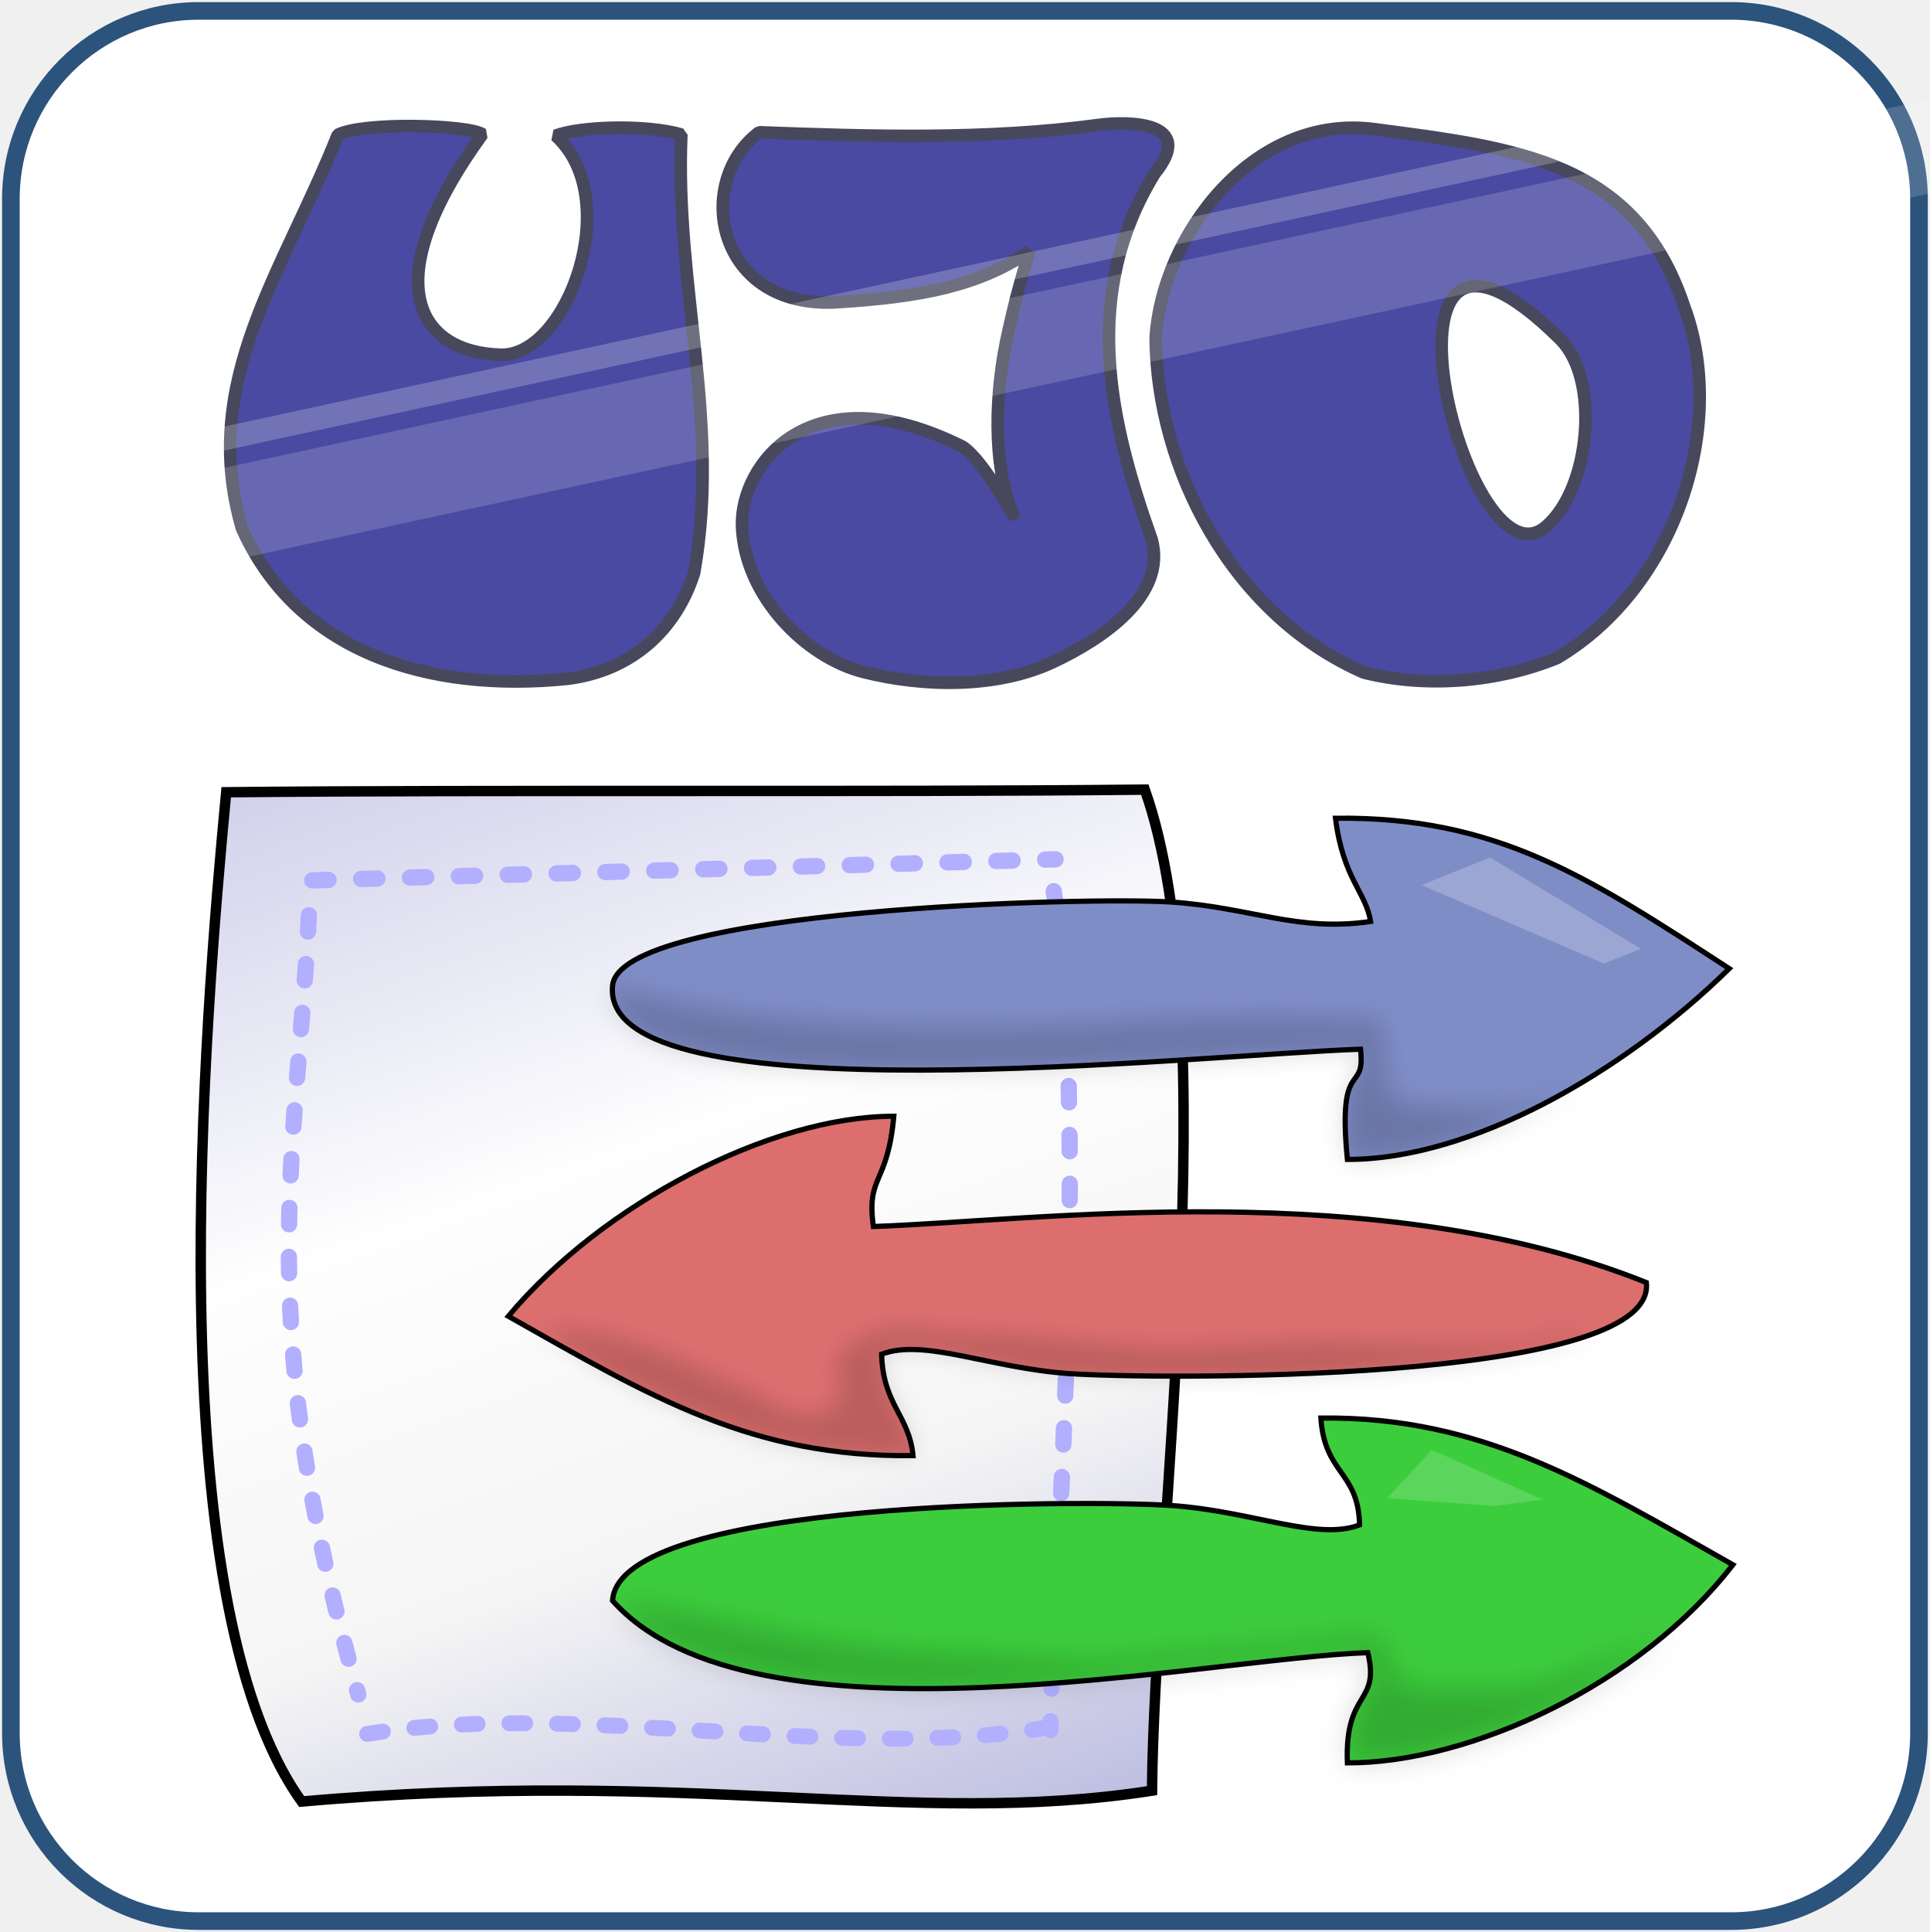
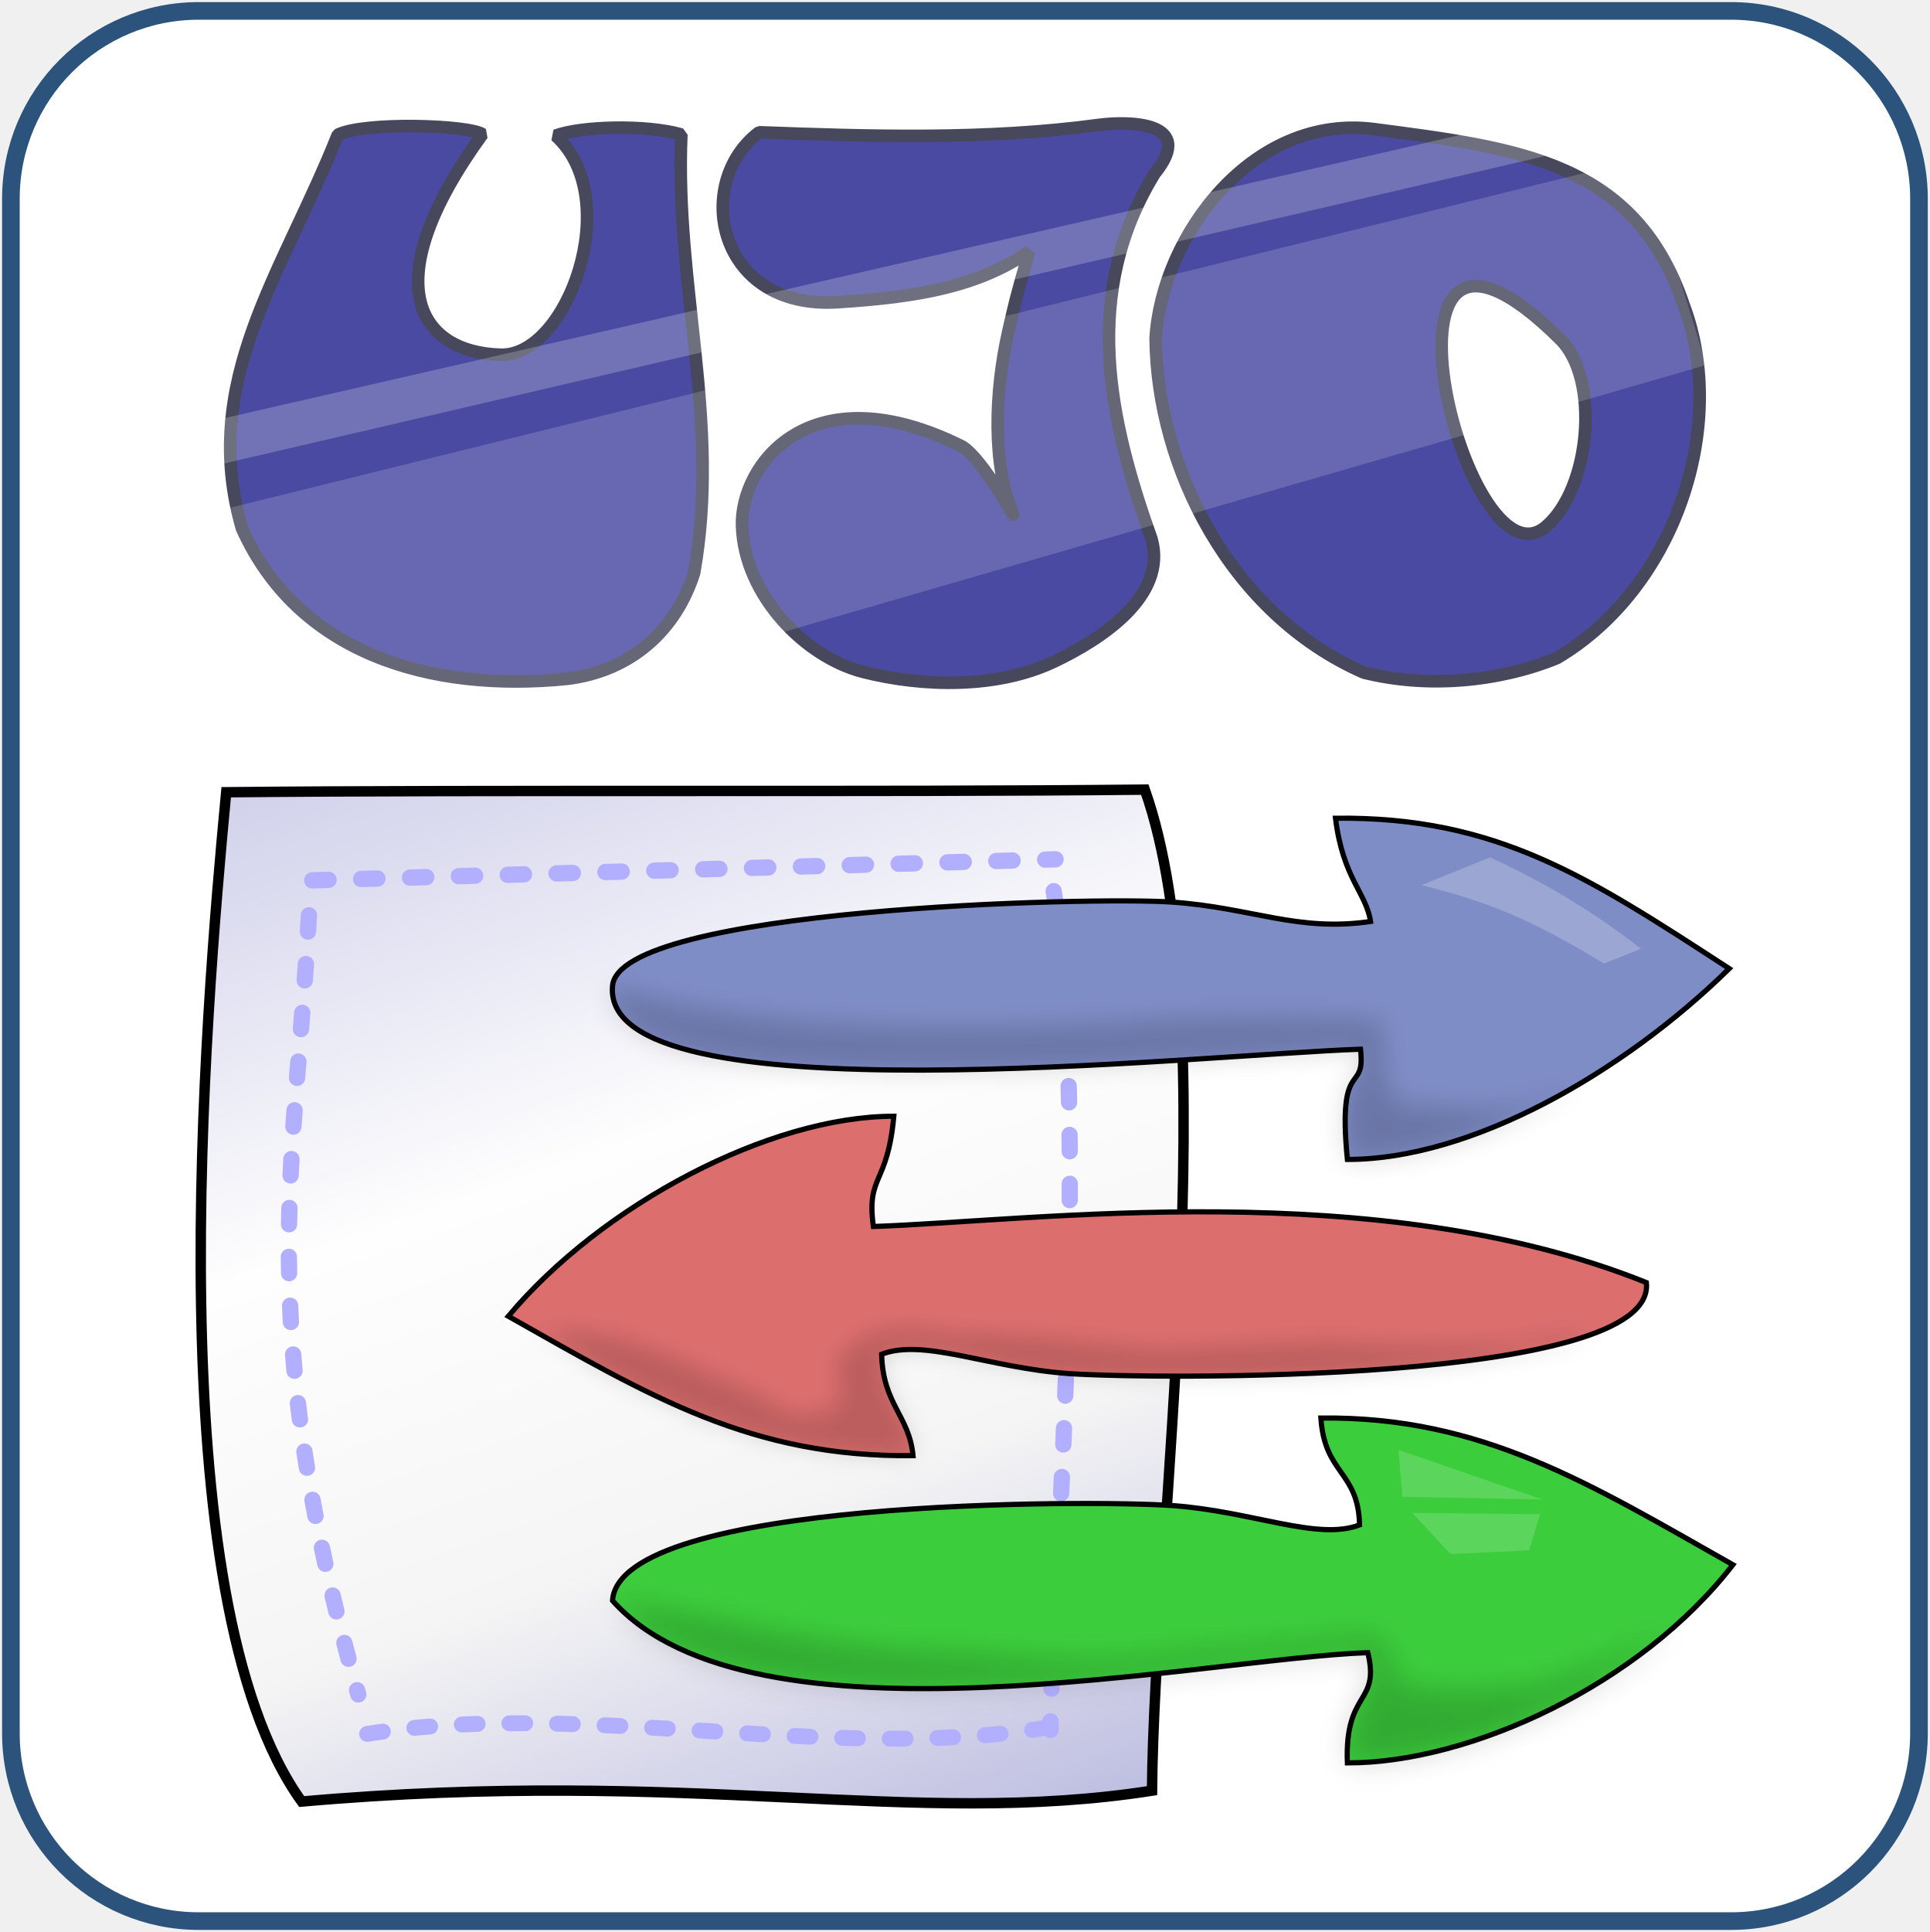
<svg xmlns="http://www.w3.org/2000/svg" xmlns:xlink="http://www.w3.org/1999/xlink" width="185.483" height="185.644" id="svg2" version="1.0">
  <defs id="defs3">
    <linearGradient id="linearGradient3172">
      <stop style="stop-color:#ffffff;stop-opacity:0;" offset="0" id="stop3174" />
      <stop style="stop-color:#ffffff;stop-opacity:1;" offset="0.476" id="stop3184" />
      <stop id="stop3180" offset="1" style="stop-color:#ffffff;stop-opacity:0;" />
    </linearGradient>
    <linearGradient id="linearGradient37949">
      <stop style="stop-color:#b2b2de;stop-opacity:1;" offset="0" id="stop37951" />
      <stop id="stop37957" offset="0.5" style="stop-color:#fefefe;stop-opacity:1;" />
      <stop style="stop-color:#f5f5f5;stop-opacity:1;" offset="0.75" id="stop37959" />
      <stop style="stop-color:#bebee2;stop-opacity:1;" offset="1" id="stop37953" />
    </linearGradient>
    <linearGradient xlink:href="#linearGradient37949" id="linearGradient37955" x1="828.466" y1="518.644" x2="877.829" y2="660.054" gradientUnits="userSpaceOnUse" />
    <linearGradient xlink:href="#linearGradient37949" id="linearGradient39073" gradientUnits="userSpaceOnUse" x1="828.466" y1="518.644" x2="877.829" y2="660.054" />
    <linearGradient xlink:href="#linearGradient37949" id="linearGradient39079" gradientUnits="userSpaceOnUse" x1="828.466" y1="518.644" x2="877.829" y2="660.054" gradientTransform="translate(16.44531,-9.649638)" />
    <linearGradient xlink:href="#linearGradient37949" id="linearGradient21873" gradientUnits="userSpaceOnUse" gradientTransform="translate(-213.0016,-245.5297)" x1="828.466" y1="518.644" x2="877.829" y2="660.054" />
    <linearGradient xlink:href="#linearGradient37949" id="linearGradient24840" gradientUnits="userSpaceOnUse" gradientTransform="translate(266.3189,-23.6718)" x1="828.466" y1="518.644" x2="877.829" y2="660.054" />
    <filter x="-0.026" width="1.053" y="-0.175" height="1.349" id="filter14809">
      <feGaussianBlur stdDeviation="1.325" id="feGaussianBlur14811" />
    </filter>
    <filter x="-0.02" width="1.04" y="-0.166" height="1.331" id="filter16358">
      <feGaussianBlur stdDeviation="1.012" id="feGaussianBlur16360" />
    </filter>
    <filter x="-0.025" width="1.051" y="-0.112" height="1.223" id="filter18741">
      <feGaussianBlur stdDeviation="1.174" id="feGaussianBlur18743" />
    </filter>
  </defs>
  <g id="layer1" transform="translate(-817.5412,-466.8574)">
    <rect style="fill:#ffffff;fill-opacity:1;fill-rule:nonzero;stroke:#2b537c;stroke-width:1.694;stroke-linecap:round;stroke-linejoin:round;stroke-miterlimit:4;stroke-dasharray:none;stroke-dashoffset:0;stroke-opacity:1" id="rect39059" width="183.389" height="183.549" x="818.588" y="467.905" ry="18.052" />
    <path style="fill:url(#linearGradient39079);fill-opacity:1;fill-rule:evenodd;stroke:#000000;stroke-width:1px;stroke-linecap:butt;stroke-linejoin:miter;stroke-opacity:1" d="M 839.282,542.984 C 864.252,542.726 902.568,542.996 927.57,542.732 C 935.431,564.956 928.456,614.796 928.264,638.921 C 905.332,642.513 883.941,636.663 846.538,639.968 C 832.471,620.443 837.245,564.459 839.282,542.984 z " id="path39063" />
    <path id="path19722" d="M 918.814,552.49 C 922.553,576.211 918.323,626.206 918.511,633.081" style="fill:none;fill-opacity:1;fill-rule:nonzero;stroke:#b2afff;stroke-width:1.566;stroke-linecap:round;stroke-linejoin:bevel;stroke-miterlimit:4;stroke-dasharray:1.566, 3.132;stroke-dashoffset:0;stroke-opacity:1" />
    <path style="fill:none;fill-opacity:1;fill-rule:nonzero;stroke:#b2afff;stroke-width:1.525;stroke-linecap:round;stroke-linejoin:bevel;stroke-miterlimit:4;stroke-dasharray:1.525, 3.049;stroke-dashoffset:0;stroke-opacity:1" d="M 852.827,633.468 C 874.471,629.996 899.866,636.818 920.902,632.353" id="path19716" />
    <path style="opacity:1;fill:none;fill-opacity:1;fill-rule:nonzero;stroke:#b2afff;stroke-width:1.566;stroke-linecap:round;stroke-linejoin:bevel;stroke-miterlimit:4;stroke-dasharray:1.566, 3.132;stroke-dashoffset:0;stroke-opacity:1" d="M 847.552,551.448 L 918.989,549.428" id="path18745" />
    <path style="fill:#7f8dc7;fill-opacity:1;fill-rule:evenodd;stroke:#000000;stroke-width:0.5;stroke-linecap:butt;stroke-linejoin:miter;stroke-miterlimit:4;stroke-dasharray:none;stroke-opacity:1" d="M 947.041,578.267 C 958.913,578.281 973.472,570.004 983.74,559.929 C 970.177,551.111 961.412,545.307 945.898,545.48 C 946.616,551.275 948.843,552.614 949.267,555.401 C 942.242,556.43 937.876,554.078 930.196,553.539 C 922.516,553 876.985,554.146 876.411,561.607 C 875.298,574.522 932.661,568.205 948.302,567.674 C 948.812,572.147 946.065,568.244 947.041,578.267 z " id="path39065" />
    <path style="fill:#3ccd3c;fill-opacity:1;fill-rule:evenodd;stroke:#000000;stroke-width:0.5;stroke-linecap:butt;stroke-linejoin:miter;stroke-miterlimit:4;stroke-dasharray:none;stroke-opacity:1" d="M 947.041,636.252 C 958.913,636.267 975.229,628.692 984.091,617.212 C 970.353,609.448 960.006,602.941 944.492,603.115 C 944.859,608.558 948.094,608.194 948.212,613.386 C 944.175,614.943 937.876,612.064 930.196,611.525 C 922.516,610.986 877.083,610.853 876.411,620.659 C 889.808,635.712 933.364,626.191 949.004,625.659 C 950.218,630.66 946.768,629.217 947.041,636.252 z " id="path39067" />
    <path style="fill:#dc6e6e;fill-opacity:1;fill-rule:evenodd;stroke:#000000;stroke-width:0.5;stroke-linecap:butt;stroke-linejoin:miter;stroke-miterlimit:4;stroke-dasharray:none;stroke-opacity:1" d="M 903.447,574.118 C 891.575,574.103 875.434,582.556 866.396,593.334 C 880.135,601.098 889.779,606.902 905.293,606.728 C 904.926,602.867 902.394,601.824 902.275,596.984 C 906.313,595.427 912.612,598.306 920.292,598.845 C 927.972,599.384 976.857,599.911 975.776,590.097 C 949.898,579.704 917.124,584.179 901.483,584.711 C 900.797,579.71 902.841,580.801 903.447,574.118 z " id="path39069" />
    <path style="fill:#4a4aa3;fill-opacity:1;fill-rule:evenodd;stroke:#47485b;stroke-width:1.207;stroke-linecap:butt;stroke-linejoin:bevel;stroke-miterlimit:4;stroke-dasharray:none;stroke-opacity:1" d="M 850.009,479.804 C 844.695,493.184 836.69,503.444 840.791,517.624 C 846.152,529.573 858.733,533.429 872.057,532.087 C 878.266,531.325 882.529,527.36 884.256,521.906 C 886.847,507.295 882.396,494.431 883.028,479.779 C 879.595,478.802 873.374,478.984 870.943,479.888 C 877.61,485.921 872.066,501.127 865.666,500.943 C 857.776,500.716 853.468,494.129 863.907,479.755 C 862.591,478.868 852.58,478.54 850.009,479.804 z M 890.507,479.567 C 901.179,479.968 912.382,480.309 923.117,478.863 C 925.986,478.477 932.602,478.521 928.516,483.538 C 921.462,495.039 924.077,507.042 928.228,518.684 C 929.721,524.088 923.523,528.225 918.815,530.45 C 913.396,533.011 906.324,532.893 900.522,531.427 C 894.977,530.025 889.114,524.139 888.86,517.445 C 888.637,511.577 895.365,502.441 910.054,509.777 C 912.193,511.178 915.298,517.175 914.885,516.198 C 912.909,511.517 913.128,504.505 914.456,498.687 C 915.041,496.125 915.171,495.449 916.467,491.021 C 911.554,494.358 905.97,495.395 898.026,495.898 C 886.396,496.627 884.119,484.374 890.507,479.567 z M 928.611,499.348 C 928.719,511.757 935.785,525.868 948.625,531.488 C 954.644,532.991 961.515,532.405 967.177,530.097 C 978.624,523.349 983.681,507.643 979.384,496.231 C 974.732,482.326 963.328,481.074 949.644,479.269 C 937.917,477.722 929.197,489.548 928.611,499.348 z M 966.124,517.453 C 970.404,513.805 971.353,503.278 967.498,499.459 C 947.543,479.687 958.261,524.154 966.124,517.453 z " id="path12014" />
-     <rect style="opacity:0.219;fill:#ffffff;fill-opacity:1;fill-rule:nonzero;stroke:none;stroke-width:19.124;stroke-linecap:round;stroke-linejoin:bevel;stroke-miterlimit:4;stroke-dasharray:none;stroke-dashoffset:0;stroke-opacity:0.212" id="rect3196" width="150.257" height="2.415" x="445.28" y="723.16" ry="1.208" transform="matrix(0.9773735,-0.2115206,0.5518554,0.8339398,0,0)" />
-     <rect style="opacity:0.166;fill:#ffffff;fill-opacity:1;fill-rule:nonzero;stroke:none;stroke-width:19.124;stroke-linecap:round;stroke-linejoin:bevel;stroke-miterlimit:4;stroke-dasharray:none;stroke-dashoffset:0;stroke-opacity:0.212" id="rect3198" width="190.847" height="8.861" x="746.742" y="679.15" ry="4.431" transform="matrix(0.9774446,-0.211192,0.1421577,0.989844,0,0)" />
+     <path transform="matrix(0.9773735,-0.2115206,0.5518554,0.8339398,0,0)" style="opacity:0.219;fill:#ffffff;fill-opacity:1;fill-rule:nonzero;stroke:none;stroke-width:19.124;stroke-linecap:round;stroke-linejoin:bevel;stroke-miterlimit:4;stroke-dashoffset:0;stroke-opacity:0.212" d="M 446.936,722.367 L 595.036,720.453 C 596.544,721.003 596.458,723.377 594.962,724.453 L 445.534,726.921 C 444.026,726.371 445.44,723.443 446.936,722.367 z " id="rect3196" />
+     <path transform="matrix(0.9694251,-0.2453876,0.1768313,0.9842412,0,0)" style="opacity:0.166;fill:#ffffff;fill-opacity:1;fill-rule:nonzero;stroke:none;stroke-width:19.124;stroke-linecap:round;stroke-linejoin:bevel;stroke-miterlimit:4;stroke-dashoffset:0;stroke-opacity:0.212" d="M 727.931,707.611 L 876.965,708.454 L 879.475,729.231 L 756.015,733.405 L 727.931,707.611 z" id="rect3198" />
    <path style="opacity:0.162;fill:#000000;fill-opacity:1;fill-rule:nonzero;stroke:none;stroke-width:19.124;stroke-linecap:round;stroke-linejoin:bevel;stroke-miterlimit:4;stroke-dasharray:none;stroke-dashoffset:0;stroke-opacity:0.212;filter:url(#filter18741)" d="M 58.875,94.75 C 58.805,95.557 58.95,96.274 59.312,96.938 C 59.675,97.601 60.254,98.219 61,98.75 C 61.746,99.281 62.669,99.745 63.75,100.156 C 64.831,100.568 66.071,100.915 67.438,101.219 C 70.17,101.827 73.418,102.249 77,102.5 C 80.582,102.751 84.492,102.82 88.531,102.812 C 96.61,102.797 105.221,102.371 112.781,101.906 C 120.341,101.441 126.84,100.945 130.75,100.812 C 130.878,101.931 130.827,102.518 130.656,102.938 C 130.486,103.357 130.219,103.613 129.969,104.031 C 129.718,104.449 129.456,105.043 129.344,106.156 C 129.231,107.27 129.256,108.901 129.5,111.406 C 130.984,111.408 132.508,111.276 134.062,111.031 C 135.617,110.787 137.215,110.434 138.812,109.969 C 140.41,109.503 142.012,108.943 143.625,108.281 C 145.238,107.62 146.836,106.863 148.438,106.031 C 149.313,105.577 150.135,104.937 151,104.438 C 150.305,104.501 149.603,104.68 149,105.125 C 145.242,107.525 138.488,106.181 134.317,105.969 C 132.533,103.268 133.343,100.077 132.68,98.012 C 124.751,97.533 116.65,97.652 109.772,98.061 C 82.757,99.963 65.822,97.238 58.875,94.75 z " id="path3218" transform="translate(817.5412,466.8574)" />
-     <path transform="matrix(0.8555145,0.5177789,-0.6459171,0.7634076,0,0)" style="opacity:0.219;fill:#ffffff;fill-opacity:1;fill-rule:nonzero;stroke:none;stroke-width:19.124;stroke-linecap:round;stroke-linejoin:bevel;stroke-miterlimit:4;stroke-dashoffset:0;stroke-opacity:0.212" d="M 1101.922,-27.914 L 1118.876,-27.914 L 1117.071,-24.825 L 1098.592,-22.16 L 1101.922,-27.914 z " id="rect6661" />
-     <path style="opacity:0.162;fill:#ffffff;fill-opacity:1;fill-rule:nonzero;stroke:none;stroke-width:19.124;stroke-linecap:round;stroke-linejoin:bevel;stroke-miterlimit:4;stroke-dashoffset:0;stroke-opacity:0.212" d="M 955.161,606.175 L 965.788,610.947 L 961.162,611.573 L 950.855,610.815 L 955.161,606.175 z " id="path6664" />
+     <path transform="matrix(0.8555145,0.5177789,-0.6459171,0.7634076,0,0)" style="opacity:0.219;fill:#ffffff;fill-opacity:1;fill-rule:nonzero;stroke:none;stroke-width:19.124;stroke-linecap:round;stroke-linejoin:bevel;stroke-miterlimit:4;stroke-dashoffset:0;stroke-opacity:0.212" d="M 1101.922,-27.914 C 1107.902,-28.621 1113.532,-28.574 1118.876,-27.914 L 1117.071,-24.825 C 1108.799,-24.825 1104.665,-24.153 1098.592,-22.16 L 1101.922,-27.914 z " id="rect6661" />
+     <path style="opacity:0.162;fill:#ffffff;fill-opacity:1;fill-rule:nonzero;stroke:none;stroke-width:19.124;stroke-linecap:round;stroke-linejoin:bevel;stroke-miterlimit:4;stroke-dashoffset:0;stroke-opacity:0.212" d="M 951.951,606.175 L 965.788,610.947 L 952.326,610.682 L 951.951,606.175 z " id="path6664" />
    <path style="opacity:0.145;fill:#000000;fill-opacity:1;fill-rule:nonzero;stroke:none;stroke-width:1.694;stroke-linecap:round;stroke-linejoin:bevel;stroke-miterlimit:4;stroke-dasharray:1.694, 1.694;stroke-dashoffset:0;stroke-opacity:1;filter:url(#filter16358)" d="M 52.183,127.791 C 55.489,129.661 55.585,130.295 58.562,131.875 C 61.641,133.508 64.591,134.956 67.625,136.156 C 70.659,137.356 73.762,138.296 77.062,138.938 C 78.713,139.258 80.412,139.499 82.188,139.656 C 83.963,139.814 85.811,139.897 87.75,139.875 C 87.658,138.91 87.447,138.123 87.156,137.406 C 86.865,136.69 86.503,136.049 86.156,135.375 C 85.809,134.701 85.479,133.995 85.219,133.156 C 84.959,132.317 84.748,131.335 84.719,130.125 C 85.728,129.736 86.909,129.628 88.188,129.688 C 89.466,129.747 90.855,129.985 92.375,130.281 C 93.895,130.577 95.516,130.929 97.25,131.25 C 98.984,131.571 100.83,131.865 102.75,132 C 104.67,132.135 109.166,132.247 114.812,132.219 C 120.459,132.191 127.258,132.014 133.781,131.5 C 137.043,131.243 140.241,130.908 143.188,130.469 C 146.134,130.03 148.818,129.474 151.094,128.812 C 151.565,128.676 151.942,128.522 152.375,128.375 C 151.075,127.788 147.888,128.863 146.438,129.188 C 140.362,129.313 134.251,129.508 128.188,128.969 C 122.491,129.091 117.007,129.602 111.314,129.666 C 104.706,129.241 97.877,128.11 91.25,128.156 C 87.056,127.317 82.806,127.069 80.224,131.161 C 83.09,136.896 75.553,136.89 73.469,134.312 C 65.997,131.158 60.38,127.66 52.183,127.791 z " id="path8608" transform="translate(817.5412,466.8574)" />
    <path style="opacity:0.166;fill:#000000;fill-opacity:1;fill-rule:nonzero;stroke:none;stroke-width:1.694;stroke-linecap:round;stroke-linejoin:bevel;stroke-miterlimit:4;stroke-dasharray:1.694, 1.694;stroke-dashoffset:0;stroke-opacity:1;filter:url(#filter14809)" d="M 59.153,153.863 C 59.798,154.497 60.962,155.802 61.719,156.344 C 62.777,157.101 63.936,157.785 65.188,158.375 C 66.439,158.965 67.802,159.468 69.219,159.906 C 70.635,160.345 72.103,160.696 73.656,161 C 76.762,161.608 80.113,161.957 83.594,162.125 C 87.075,162.293 90.683,162.298 94.312,162.156 C 101.572,161.874 108.914,161.107 115.406,160.375 C 121.898,159.643 127.559,158.945 131.469,158.812 C 131.772,160.063 131.774,160.885 131.625,161.562 C 131.476,162.24 131.182,162.772 130.844,163.344 C 130.505,163.916 130.141,164.537 129.875,165.469 C 129.609,166.401 129.432,167.647 129.5,169.406 C 130.984,169.408 132.525,169.291 134.125,169.062 C 135.725,168.834 137.394,168.475 139.062,168.031 C 140.731,167.588 142.402,167.051 144.094,166.406 C 145.785,165.761 147.489,165.019 149.156,164.188 C 150.824,163.356 152.465,162.442 154.062,161.438 C 155.66,160.433 157.207,159.35 158.688,158.188 C 159.358,157.661 159.954,157.056 160.594,156.5 C 156.521,158.763 154.34,159.584 147.688,162.031 C 142.82,162.499 134.316,162.729 134.044,161.286 C 133.252,157.095 132.771,156.836 128.269,157.411 C 122.16,158.192 115.716,158.545 109.125,159.312 C 103.395,159.98 96.194,158.991 90.031,158.778 C 79.15,158.4 69.685,155.507 59.153,153.863 z " id="path13600" transform="translate(817.5412,466.8574)" />
    <path style="fill:none;fill-opacity:1;fill-rule:nonzero;stroke:#b2afff;stroke-width:1.566;stroke-linecap:round;stroke-linejoin:bevel;stroke-miterlimit:4;stroke-dasharray:1.566, 3.132;stroke-dashoffset:0;stroke-opacity:1" d="M 847.228,554.806 C 846.003,578.527 841.741,593.293 851.976,629.674" id="path19719" />
+     <path style="opacity:0.162;fill:#ffffff;fill-opacity:1;fill-rule:nonzero;stroke:none;stroke-width:19.124;stroke-linecap:round;stroke-linejoin:bevel;stroke-miterlimit:4;stroke-dashoffset:0;stroke-opacity:0.212" d="M 953.29,612.236 L 965.573,612.351 L 964.503,615.835 L 956.95,616.182 L 953.29,612.236 z " id="path2222" />
  </g>
  <g id="layer2" transform="translate(-817.5412,-466.8574)" />
</svg>
